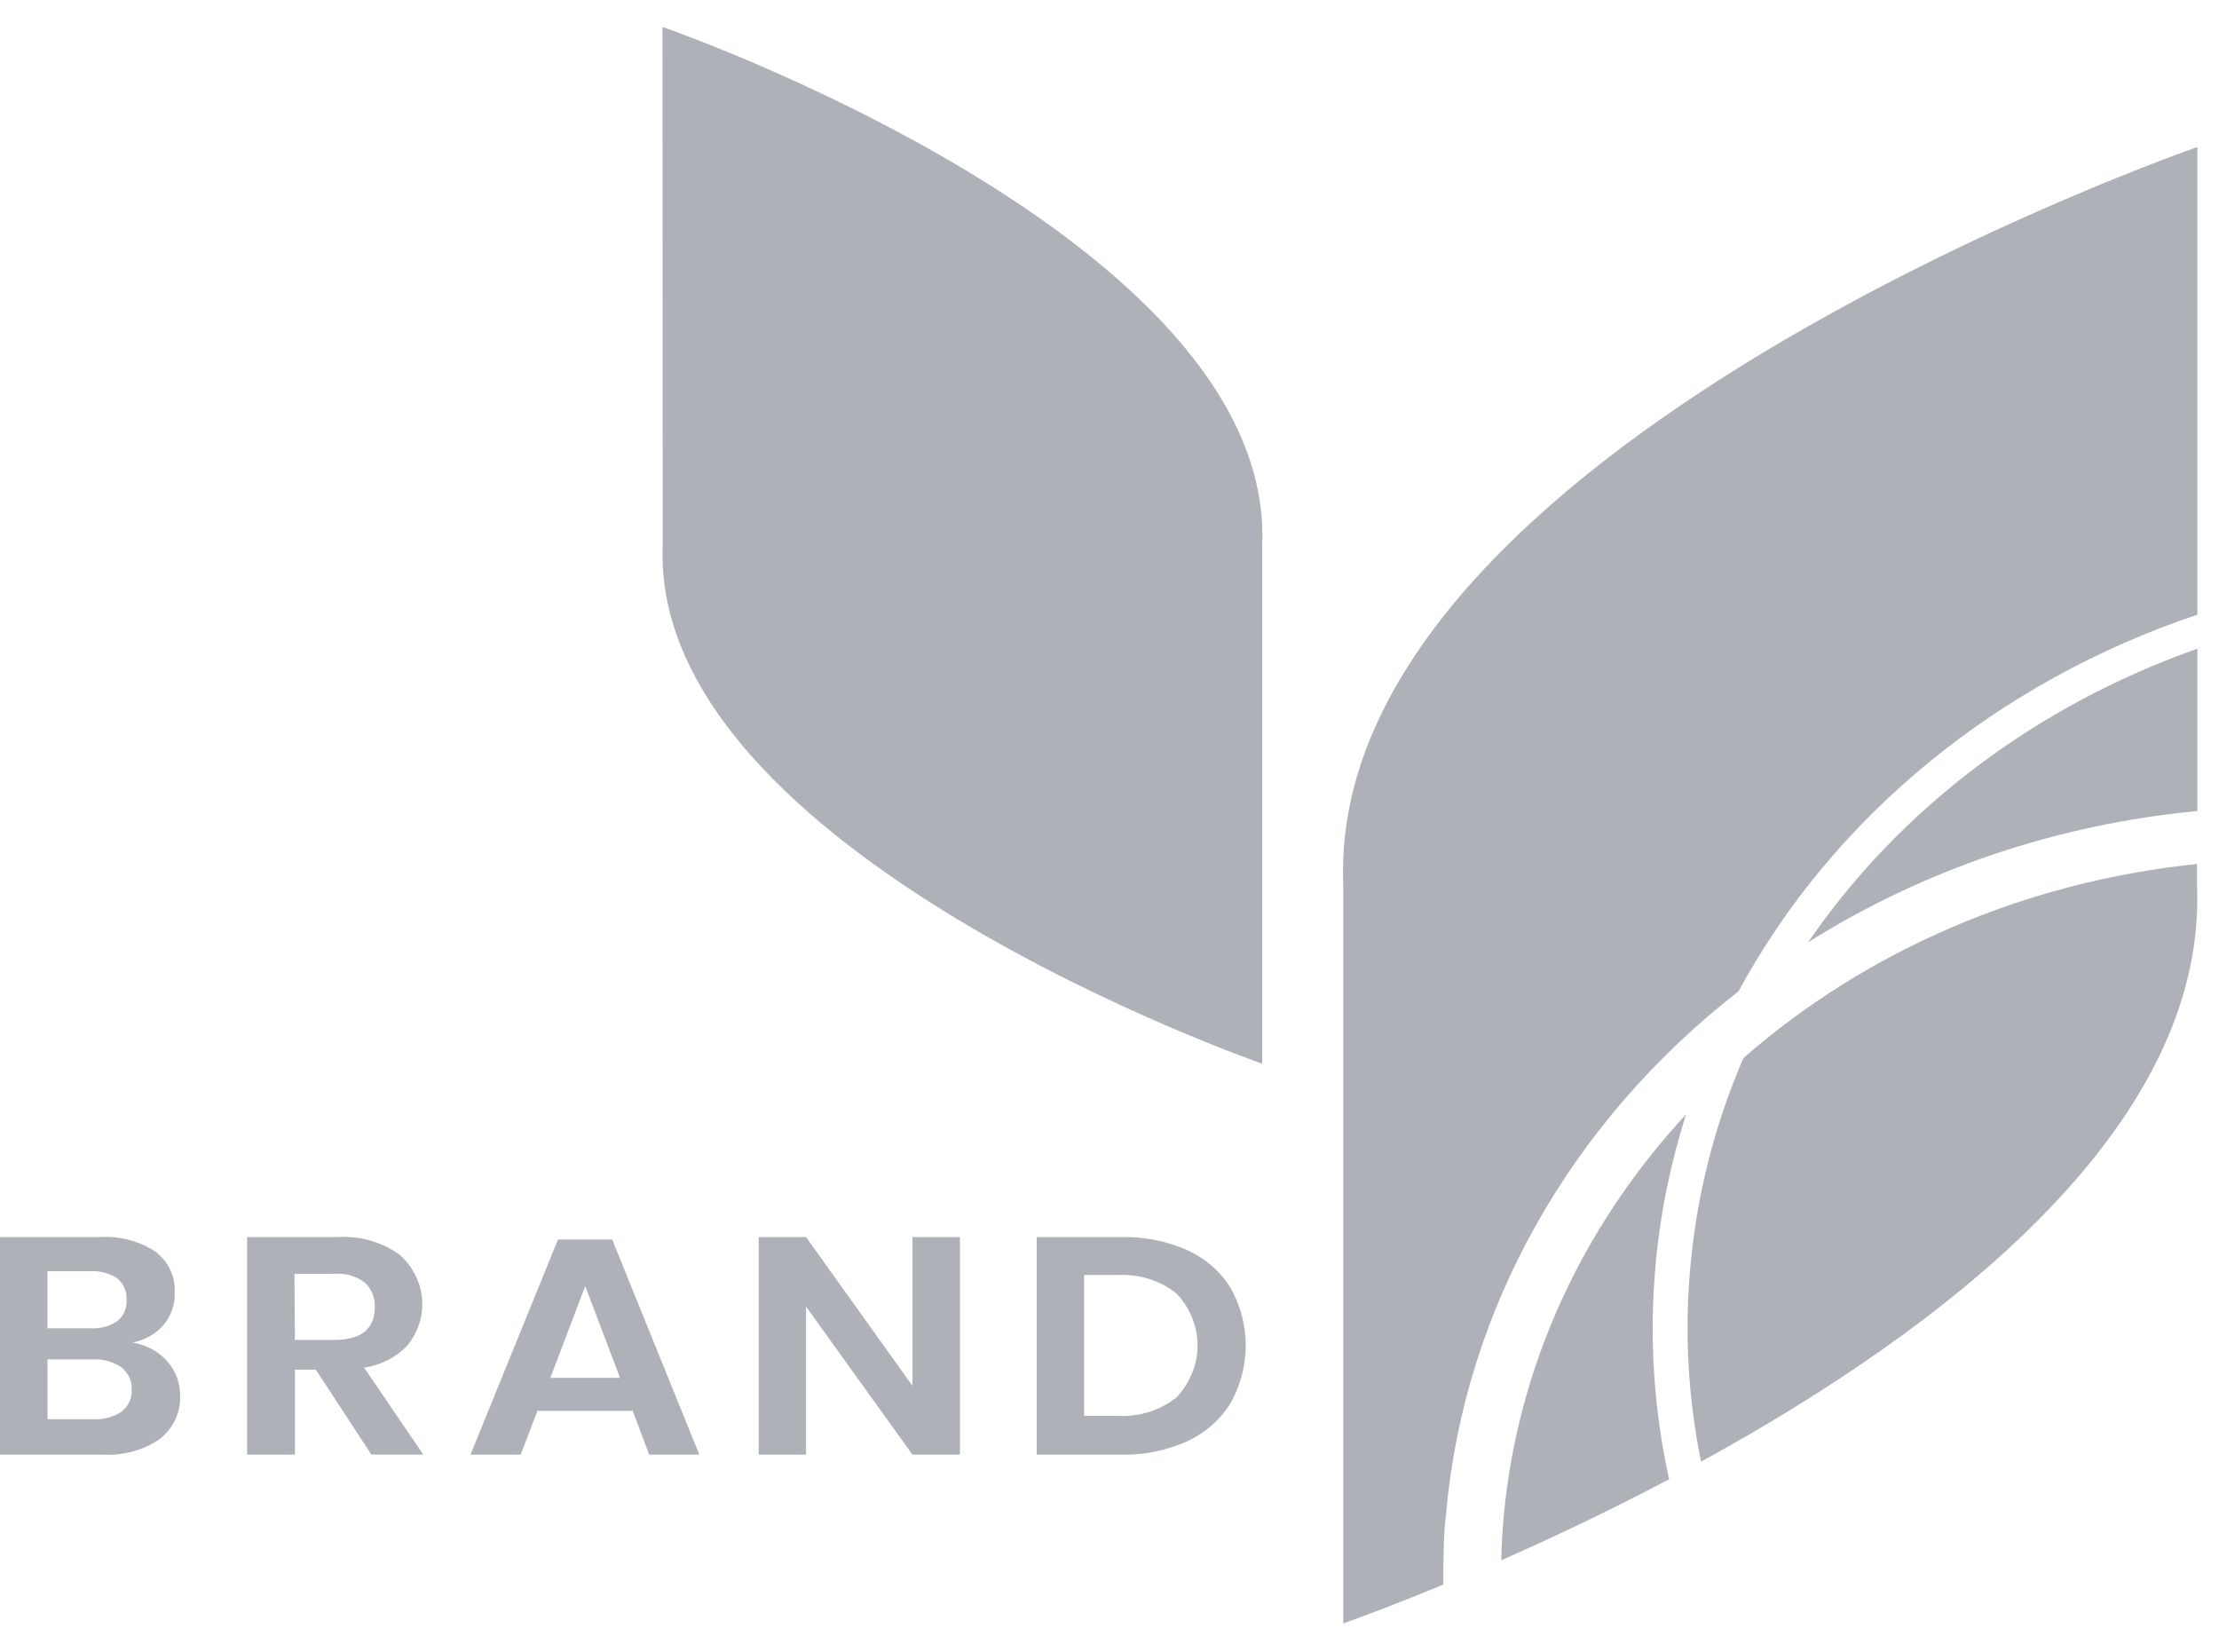
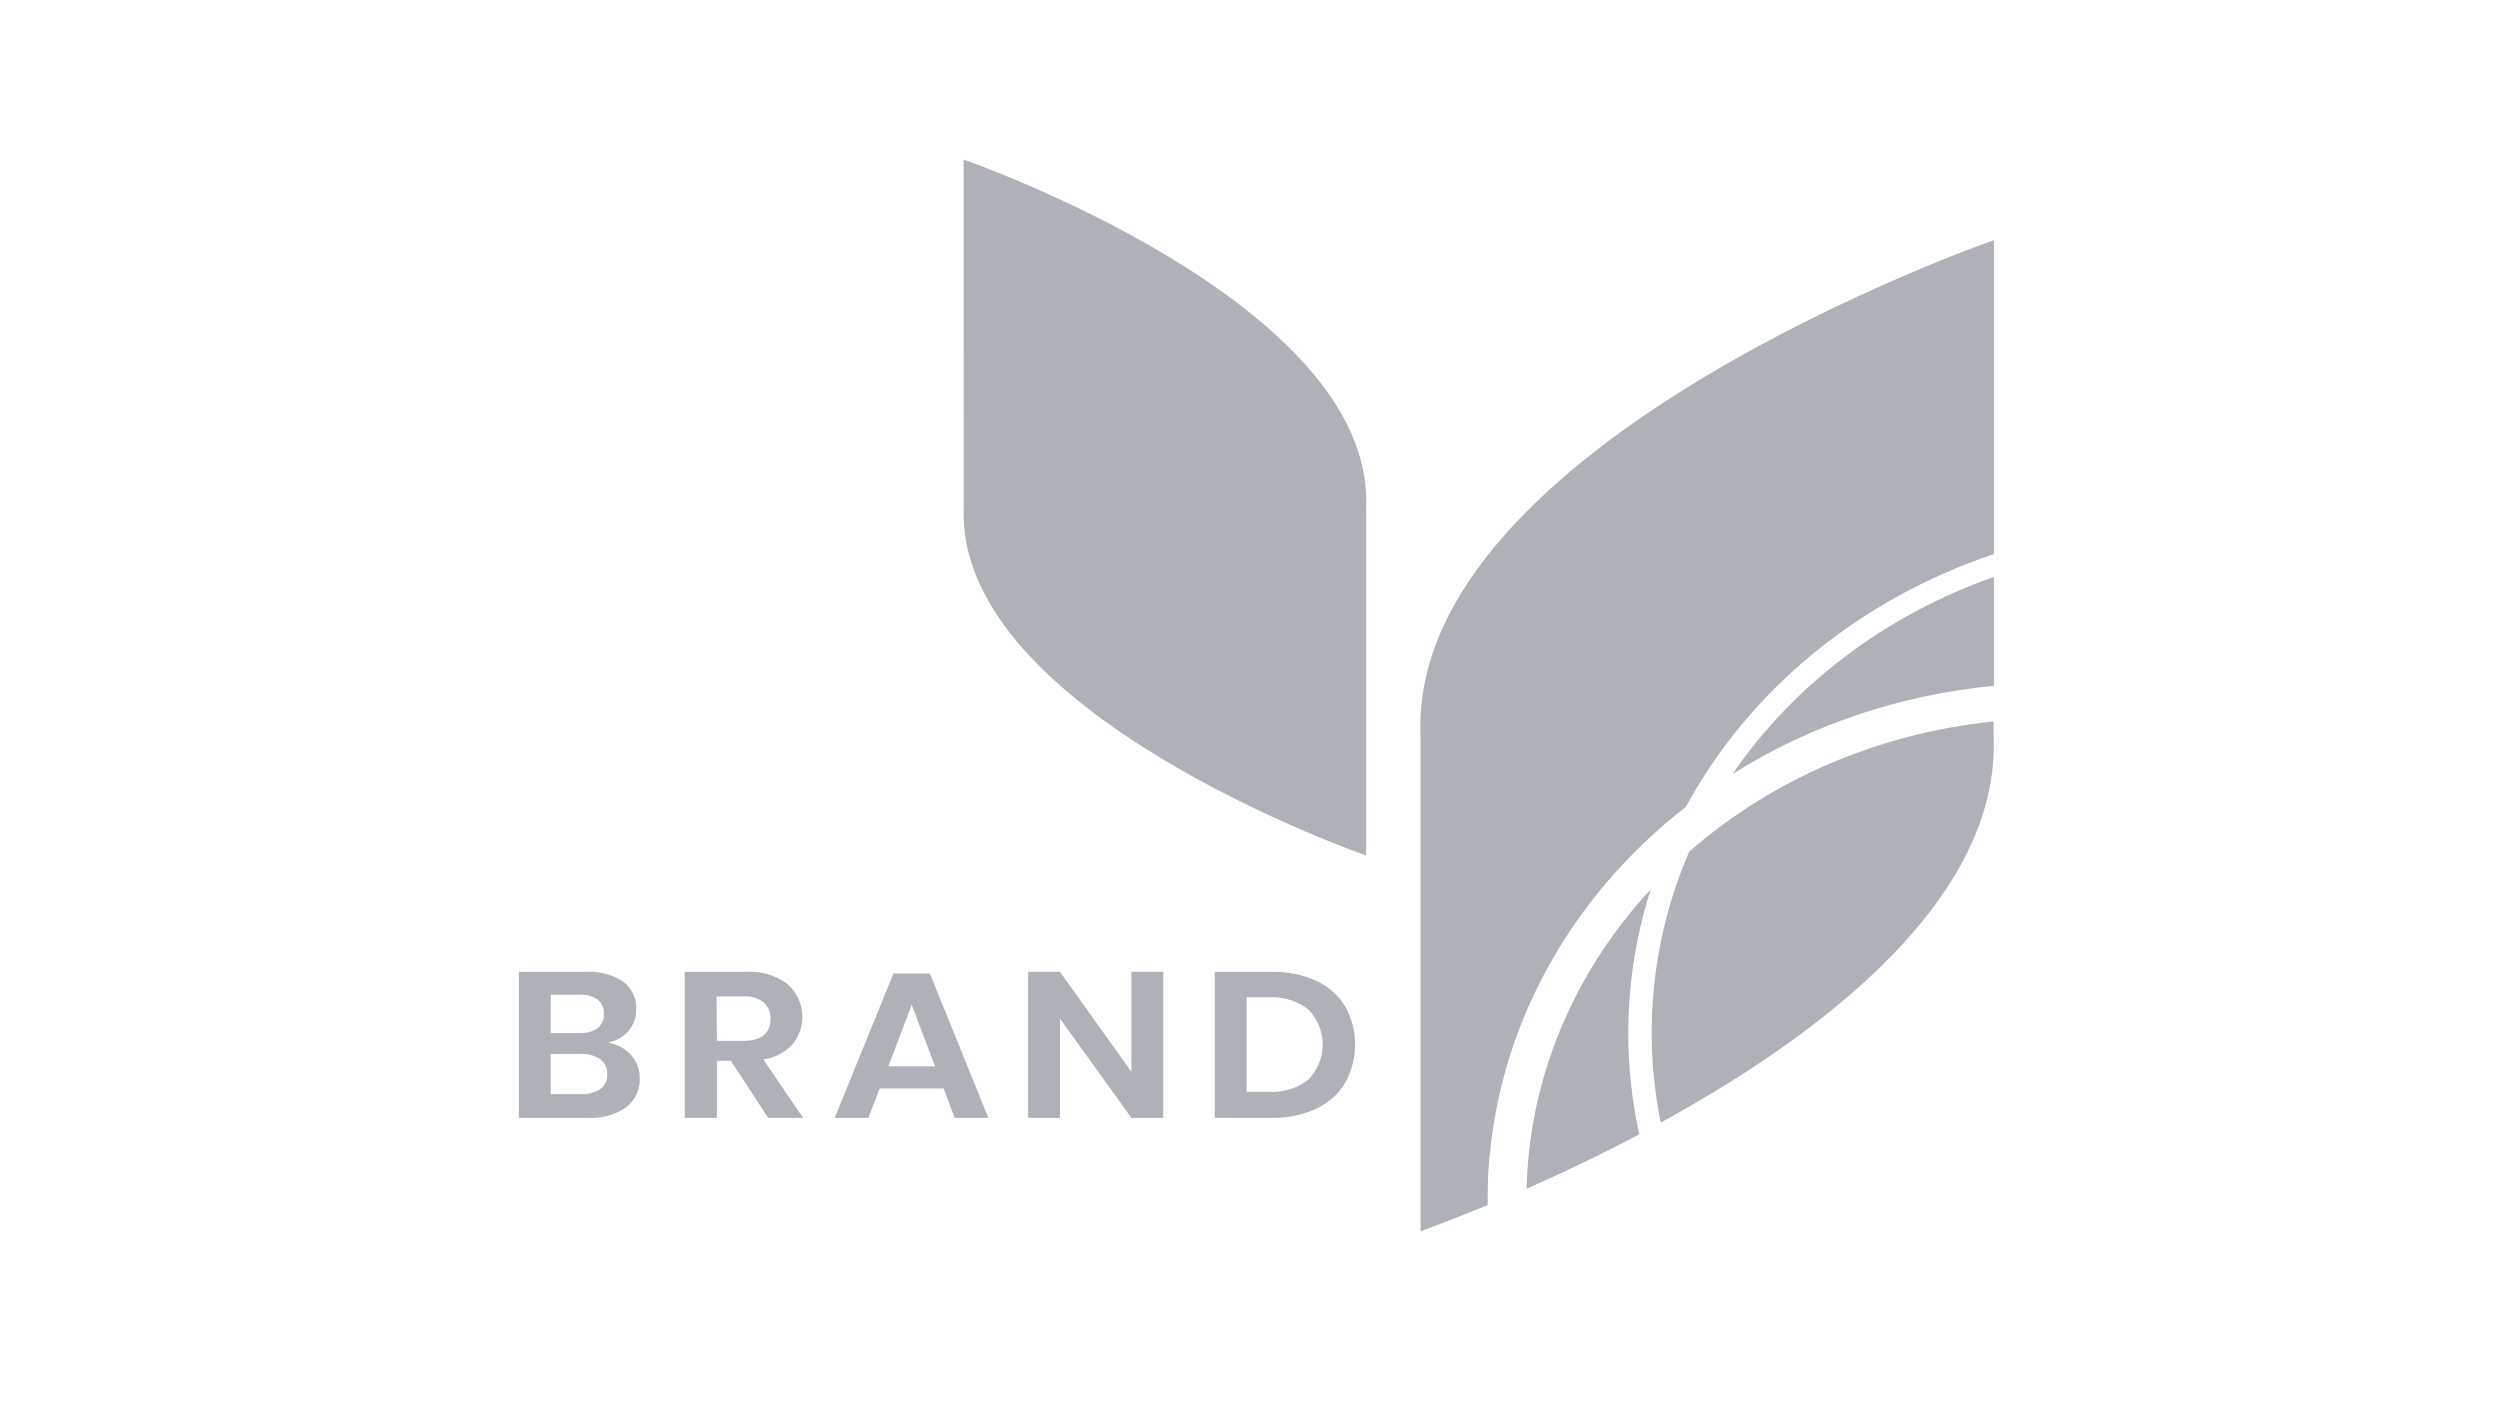
- <svg xmlns="http://www.w3.org/2000/svg" version="1.1" width="43" height="32" viewBox="0 0 43 32">
-   <path fill="#afb1b8" d="M3.239 26.373c0.166 0.188 0.254 0.424 0.25 0.665 0.008 0.158-0.022 0.315-0.089 0.46s-0.169 0.275-0.298 0.38c-0.322 0.223-0.722 0.332-1.125 0.307h-1.977v-4.215h1.937c0.382-0.023 0.761 0.076 1.073 0.28 0.125 0.096 0.224 0.217 0.289 0.354s0.095 0.286 0.086 0.435c0.011 0.233-0.068 0.461-0.225 0.645-0.15 0.168-0.358 0.284-0.589 0.329 0.262 0.044 0.499 0.172 0.668 0.36zM0.92 25.737h0.828c0.188 0.013 0.375-0.037 0.526-0.14 0.062-0.052 0.111-0.116 0.141-0.187s0.043-0.148 0.036-0.225c0.006-0.076-0.007-0.153-0.037-0.224s-0.078-0.135-0.138-0.188c-0.156-0.106-0.349-0.156-0.542-0.142h-0.814v1.106zM2.355 27.353c0.066-0.053 0.119-0.119 0.153-0.193s0.049-0.155 0.043-0.235c0.005-0.081-0.010-0.163-0.045-0.238s-0.088-0.142-0.155-0.195c-0.162-0.11-0.361-0.164-0.562-0.152h-0.868v1.159h0.879c0.198 0.011 0.394-0.041 0.556-0.146z" />
-   <path fill="#afb1b8" d="M7.197 28.185l-1.077-1.647h-0.405v1.647h-0.927v-4.215h1.754c0.442-0.028 0.879 0.1 1.221 0.358 0.245 0.229 0.393 0.53 0.417 0.85s-0.078 0.637-0.287 0.894c-0.216 0.227-0.512 0.378-0.837 0.428l1.147 1.684h-1.008zM5.715 25.963h0.758c0.526 0 0.789-0.213 0.789-0.638 0.005-0.087-0.009-0.174-0.042-0.255s-0.085-0.156-0.151-0.218c-0.166-0.127-0.38-0.188-0.596-0.171h-0.767l0.009 1.283z" />
-   <path fill="#afb1b8" d="M12.262 27.337h-1.847l-0.326 0.848h-0.972l1.696-4.168h1.050l1.689 4.168h-0.972l-0.319-0.848zM12.015 26.698l-0.675-1.779-0.675 1.779h1.349z" />
-   <path fill="#afb1b8" d="M18.602 28.185h-0.92l-2.062-2.867v2.867h-0.918v-4.215h0.918l2.062 2.883v-2.883h0.92v4.215z" />
-   <path fill="#afb1b8" d="M23.852 27.176c-0.19 0.318-0.48 0.577-0.832 0.743-0.4 0.185-0.845 0.276-1.293 0.266h-1.637v-4.215h1.637c0.448-0.011 0.891 0.078 1.293 0.259 0.352 0.163 0.642 0.419 0.832 0.735 0.189 0.343 0.288 0.722 0.288 1.106s-0.099 0.763-0.288 1.106zM22.799 27.075c0.263-0.28 0.407-0.637 0.407-1.006s-0.144-0.726-0.407-1.006c-0.317-0.254-0.731-0.382-1.152-0.358h-0.639v2.729h0.639c0.42 0.024 0.834-0.105 1.152-0.358z" />
-   <path fill="#afb1b8" d="M12.838 0.522c0 0 11.873 4.104 11.621 10.043v10.045c0 0-11.864-4.106-11.617-10.045l-0.005-10.043z" />
-   <path fill="#afb1b8" d="M35.037 18.259c2.242-1.413 4.836-2.288 7.544-2.545v-3.145c-3.12 1.101-5.766 3.097-7.544 5.69z" />
-   <path fill="#afb1b8" d="M33.69 19.206c1.835-3.384 5.017-5.995 8.891-7.296v-9.061c0 0-16.909 5.846-16.551 14.304v14.302c0 0 0.753-0.262 1.939-0.752 0-0.457 0-0.918 0.054-1.382 0.35-3.926 2.389-7.565 5.668-10.115z" />
-   <path fill="#afb1b8" d="M32.081 24.52c0.089-0.992 0.287-1.973 0.592-2.928-2.042 2.203-3.278 4.936-3.536 7.815-0.025 0.272-0.038 0.544-0.045 0.824 0.96-0.422 2.078-0.949 3.252-1.569-0.3-1.362-0.388-2.756-0.263-4.141z" />
-   <path fill="#afb1b8" d="M32.754 24.571c-0.113 1.253-0.042 2.514 0.209 3.75 4.62-2.531 9.811-6.442 9.611-11.168v-0.412c-3.301 0.338-6.389 1.659-8.79 3.76-0.562 1.302-0.909 2.674-1.030 4.069z" />
+ <svg xmlns="http://www.w3.org/2000/svg" width="106" height="60" viewBox="0 0 106 60" fill="none">
+   <path d="M26.757 44.735C27.001 45.011 27.13 45.357 27.124 45.712C27.136 45.944 27.091 46.175 26.993 46.389C26.895 46.602 26.745 46.793 26.555 46.946C26.082 47.274 25.496 47.434 24.904 47.397H22V41.206H24.844C25.406 41.171 25.963 41.317 26.42 41.617C26.604 41.758 26.749 41.935 26.845 42.136C26.941 42.338 26.984 42.556 26.972 42.775C26.988 43.117 26.871 43.453 26.641 43.722C26.421 43.968 26.116 44.139 25.776 44.206C26.161 44.27 26.509 44.458 26.757 44.735ZM23.351 43.801H24.567C24.843 43.819 25.117 43.746 25.34 43.595C25.431 43.519 25.502 43.425 25.547 43.32C25.593 43.215 25.611 43.102 25.601 42.99C25.609 42.878 25.591 42.766 25.546 42.661C25.502 42.556 25.432 42.462 25.343 42.385C25.114 42.229 24.831 42.155 24.547 42.176H23.351V43.801ZM25.459 46.175C25.556 46.097 25.633 46 25.683 45.891C25.733 45.782 25.754 45.664 25.746 45.546C25.753 45.426 25.731 45.307 25.68 45.197C25.629 45.087 25.551 44.989 25.452 44.911C25.214 44.749 24.922 44.67 24.626 44.687H23.351V46.39H24.643C24.933 46.405 25.221 46.329 25.459 46.175Z" fill="#AFB1B8" />
+   <path d="M32.571 47.397L30.989 44.977H30.394V47.397H29.033V41.206H31.61C32.259 41.164 32.901 41.352 33.403 41.732C33.764 42.068 33.981 42.511 34.016 42.98C34.051 43.45 33.902 43.916 33.595 44.294C33.277 44.627 32.843 44.849 32.366 44.923L34.051 47.397H32.571ZM30.394 44.133H31.507C32.28 44.133 32.667 43.821 32.667 43.196C32.675 43.068 32.653 42.94 32.605 42.821C32.556 42.701 32.48 42.592 32.383 42.5C32.138 42.314 31.824 42.224 31.507 42.249H30.381L30.394 44.133Z" fill="#AFB1B8" />
+   <path d="M40.01 46.151H37.298L36.819 47.397H35.392L37.883 41.275H39.425L41.906 47.397H40.479L40.01 46.151ZM39.647 45.213L38.656 42.6L37.665 45.213H39.647Z" fill="#AFB1B8" />
+   <path d="M49.322 47.397H47.971L44.942 43.187V47.397H43.594V41.205H44.942L47.971 45.44V41.205H49.322V47.397Z" fill="#AFB1B8" />
+   <path d="M57.033 45.915C56.753 46.382 56.328 46.763 55.81 47.007C55.222 47.279 54.569 47.413 53.911 47.397H51.506V41.206H53.911C54.568 41.19 55.22 41.321 55.81 41.587C56.328 41.825 56.754 42.202 57.033 42.666C57.311 43.17 57.456 43.726 57.456 44.291C57.456 44.855 57.311 45.411 57.033 45.915ZM55.487 45.767C55.872 45.355 56.084 44.831 56.084 44.289C56.084 43.747 55.872 43.223 55.487 42.812C55.02 42.439 54.413 42.25 53.795 42.285H52.857V46.293H53.795C54.413 46.328 55.02 46.139 55.487 45.767Z" fill="#AFB1B8" />
+   <path d="M40.856 6.767C40.856 6.767 58.294 12.795 57.925 21.518V36.272C57.925 36.272 40.499 30.241 40.862 21.518L40.856 6.767Z" fill="#AFB1B8" />
+   <path d="M73.46 32.818C76.754 30.743 80.563 29.457 84.54 29.08V24.461C79.958 26.078 76.071 29.01 73.46 32.818Z" fill="#AFB1B8" />
+   <path d="M71.482 34.209C74.177 29.24 78.85 25.405 84.54 23.493V10.185C84.54 10.185 59.705 18.772 60.23 31.194V52.2C60.23 52.2 61.337 51.816 63.078 51.096C63.078 50.425 63.078 49.747 63.157 49.067C63.671 43.3 66.665 37.956 71.482 34.209Z" fill="#AFB1B8" />
+   <path d="M69.12 42.013C69.25 40.556 69.541 39.115 69.989 37.712C66.99 40.947 65.173 44.961 64.796 49.191C64.759 49.59 64.739 49.989 64.73 50.401C66.14 49.78 67.782 49.006 69.506 48.096C69.066 46.095 68.936 44.047 69.12 42.013Z" fill="#AFB1B8" />
+   <path d="M70.108 42.089C69.942 43.929 70.045 45.781 70.415 47.597C77.2 43.879 84.824 38.136 84.53 31.194V30.589C79.682 31.086 75.147 33.026 71.62 36.112C70.795 38.024 70.285 40.039 70.108 42.089Z" fill="#AFB1B8" />
</svg>
